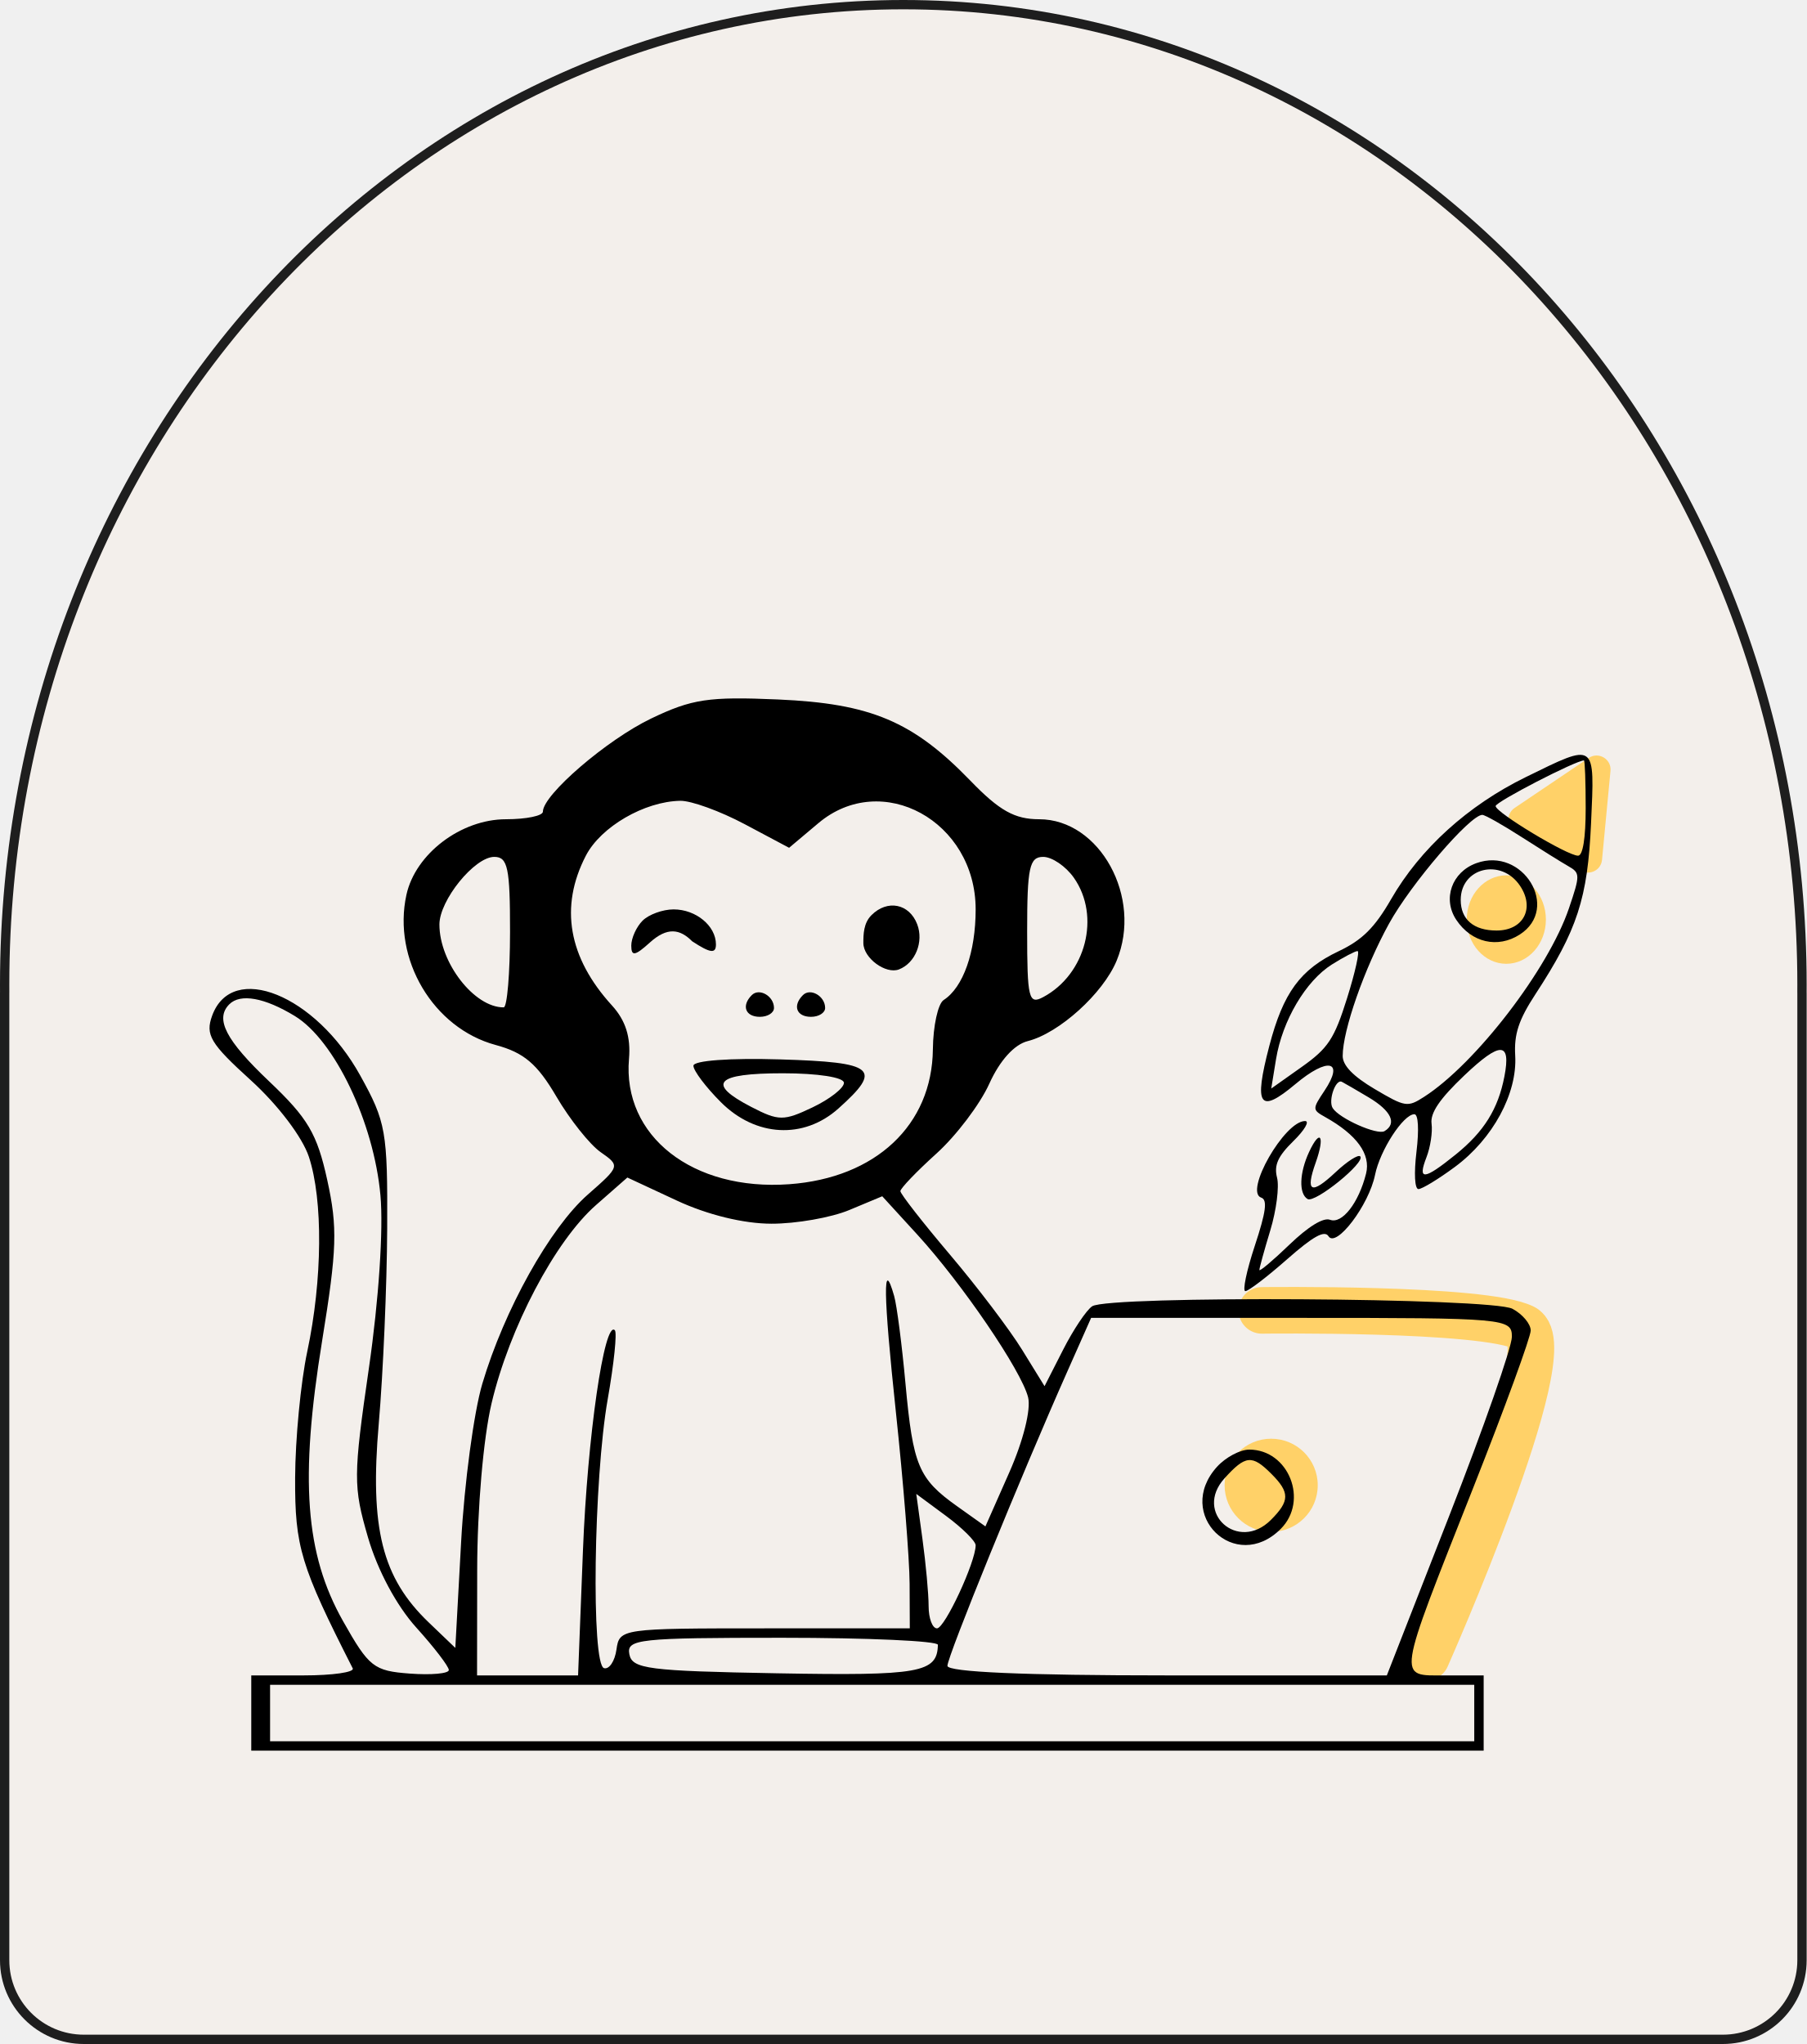
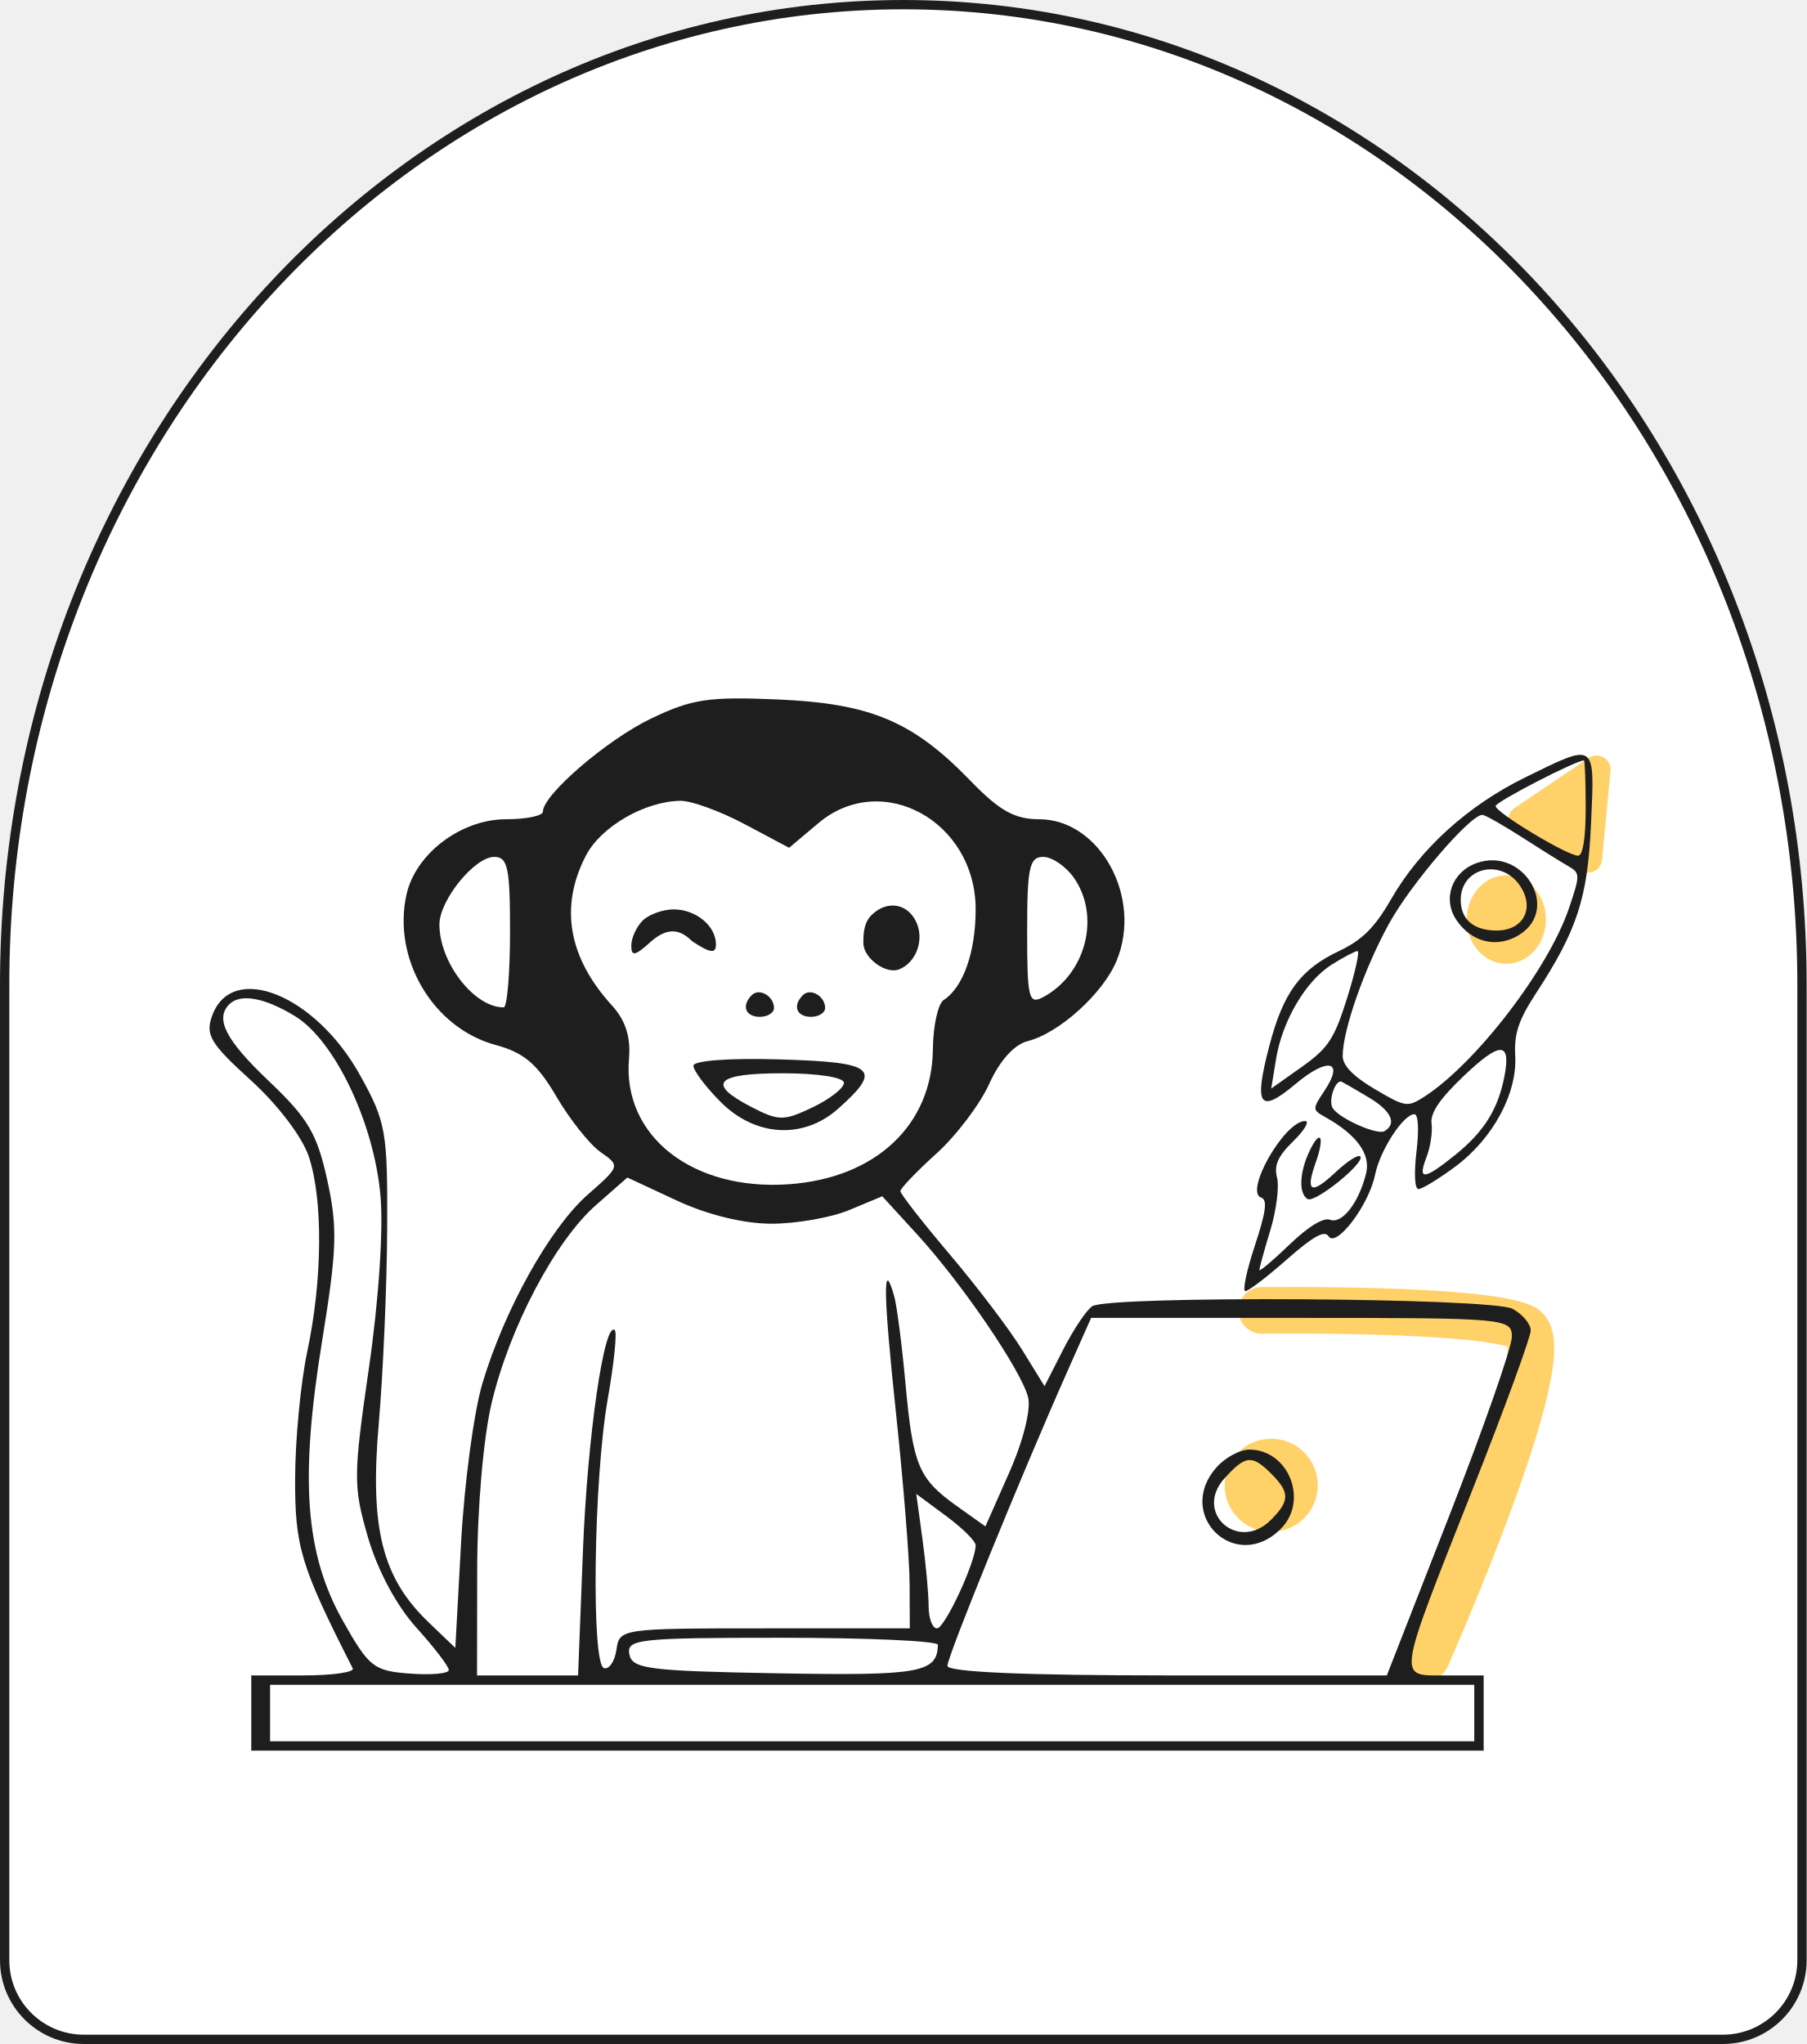
<svg xmlns="http://www.w3.org/2000/svg" width="388" height="439" viewBox="0 0 388 439" fill="none">
  <mask id="path-1-inside-1_83_1229" fill="white">
    <path d="M194 0C301.143 0 388 94.678 388 211.47C388 211.978 387.997 212.485 387.994 212.992C387.997 213.13 388 213.269 388 213.408V421C388 430.941 379.941 439 370 439H18C8.059 439 7.26082e-05 430.941 2.28882e-05 421V213.408C2.48195e-05 213.269 0.002 213.13 0.005 212.992C0.002 212.485 2.33489e-05 211.978 2.28882e-05 211.47C2.28882e-05 94.678 86.857 0 194 0Z" />
  </mask>
-   <path d="M194 0C301.143 0 388 94.678 388 211.47C388 211.978 387.997 212.485 387.994 212.992C387.997 213.13 388 213.269 388 213.408V421C388 430.941 379.941 439 370 439H18C8.059 439 7.26082e-05 430.941 2.28882e-05 421V213.408C2.48195e-05 213.269 0.002 213.13 0.005 212.992C0.002 212.485 2.33489e-05 211.978 2.28882e-05 211.47C2.28882e-05 94.678 86.857 0 194 0Z" fill="#F3EFEB" />
+   <path d="M194 0C301.143 0 388 94.678 388 211.47C388 211.978 387.997 212.485 387.994 212.992C387.997 213.13 388 213.269 388 213.408V421C388 430.941 379.941 439 370 439H18C8.059 439 7.26082e-05 430.941 2.28882e-05 421V213.408C2.48195e-05 213.269 0.002 213.13 0.005 212.992C0.002 212.485 2.33489e-05 211.978 2.28882e-05 211.47C2.28882e-05 94.678 86.857 0 194 0Z" fill="white" />
  <path d="M388 211.47H390V211.47H388ZM387.994 212.992L385.994 212.979L385.994 213.008L385.995 213.038L387.994 212.992ZM388 213.408H390V213.408L388 213.408ZM388 421H390V421H388ZM2.28882e-05 421H-2V421H2.28882e-05ZM2.28882e-05 213.408L-2 213.408V213.408H2.28882e-05ZM0.005 212.992L2.004 213.038L2.005 213.008L2.005 212.979L0.005 212.992ZM2.28882e-05 211.47H-2V211.47H2.28882e-05ZM194 0V2C299.88 2 386 95.617 386 211.47H388H390C390 93.74 302.407 -2 194 -2V0ZM388 211.47H386C386 211.971 385.997 212.474 385.994 212.979L387.994 212.992L389.994 213.005C389.997 212.497 390 211.984 390 211.47H388ZM387.994 212.992L385.995 213.038C385.998 213.174 386 213.293 386 213.408L388 213.408L390 213.408C390 213.245 389.997 213.087 389.994 212.947L387.994 212.992ZM388 213.408H386V421H388H390V213.408H388ZM388 421H386C386 429.837 378.837 437 370 437V439V441C381.046 441 390 432.046 390 421H388ZM370 439V437H18V439V441H370V439ZM18 439V437C9.164 437 2 429.837 2 421H2.28882e-05H-2C-2 432.046 6.954 441 18 441V439ZM2.28882e-05 421H2V213.408H2.28882e-05H-2V421H2.28882e-05ZM2.28882e-05 213.408L2 213.408C2 213.286 2.002 213.162 2.004 213.038L0.005 212.992L-1.995 212.947C-1.998 213.099 -2 213.252 -2 213.408L2.28882e-05 213.408ZM0.005 212.992L2.005 212.979C2.002 212.477 2 211.973 2 211.47H2.28882e-05H-2C-2 211.982 -1.998 212.494 -1.995 213.005L0.005 212.992ZM2.28882e-05 211.47H2C2 95.617 88.12 2 194 2V0V-2C85.593 -2 -2 93.74 -2 211.47H2.28882e-05Z" fill="#1E1E1E" mask="url(#path-1-inside-1_83_1229)" />
  <circle cx="10" cy="10" r="10" transform="matrix(-1 0 0 1 283 309)" fill="#FFD168" />
  <ellipse cx="8.5" cy="9.5" rx="8.5" ry="9.5" transform="matrix(-1 0 0 1 332 188)" fill="#FFD168" />
  <path d="M341.208 162.785C343.309 161.368 346.112 163.033 345.872 165.556L344.053 184.689C343.844 186.88 341.426 188.108 339.534 186.984L325.419 178.598C323.527 177.473 323.449 174.762 325.274 173.531L341.208 162.785Z" fill="#FFD168" />
  <path d="M271 281.438C271 281.438 318.527 280.822 327.192 285.122C335.856 289.422 306.326 355.916 306.326 355.916" stroke="#FFD168" stroke-width="10" stroke-linecap="round" />
-   <path fill-rule="evenodd" clip-rule="evenodd" d="M327.66 166.913C315.229 173.008 304.999 182.283 298.762 193.112C295.24 199.231 292.564 201.89 287.532 204.278C279.243 208.21 275.594 213.189 272.596 224.657C269.226 237.55 270.452 239.338 278.205 232.836C285.222 226.948 288.79 227.771 284.442 234.272C281.82 238.196 281.824 238.362 284.588 239.908C291.404 243.718 294.426 247.897 293.378 252.065C291.793 258.373 288.221 262.95 285.641 261.979C284.205 261.44 280.979 263.416 276.914 267.325C273.368 270.737 270.467 273.18 270.467 272.758C270.467 272.334 271.524 268.497 272.817 264.23C274.111 259.964 274.761 254.882 274.263 252.939C273.577 250.26 274.426 248.357 277.761 245.087C280.184 242.712 281.316 240.77 280.275 240.77C275.863 240.77 267.154 256.003 270.868 257.223C272.238 257.673 271.888 260.293 269.484 267.564C267.713 272.92 266.802 277.302 267.458 277.302C268.115 277.302 272.138 274.232 276.398 270.478C282.01 265.533 284.465 264.166 285.315 265.513C286.952 268.108 293.998 258.817 295.306 252.338C296.374 247.039 301.388 239.309 303.756 239.309C304.594 239.309 304.779 242.584 304.208 247.346C303.648 252.009 303.826 255.383 304.632 255.383C305.396 255.383 308.924 253.237 312.472 250.614C320.601 244.603 325.883 234.852 325.41 226.725C325.142 222.114 326.145 219.053 329.725 213.573C338.759 199.738 340.971 192.956 341.698 176.84C342.493 159.236 342.833 159.475 327.66 166.913ZM340.546 173.552C340.546 180.015 339.942 183.781 338.905 183.781C336.612 183.781 321.256 174.537 321.204 173.125C321.173 172.235 338.407 163.33 340.173 163.324C340.379 163.323 340.546 167.926 340.546 173.552ZM326.76 179.762C330.823 182.375 335.351 185.198 336.822 186.038C339.372 187.494 339.378 187.915 336.951 195.079C332.518 208.161 316.919 228.462 305.827 235.584C302.283 237.86 301.788 237.781 295.234 233.902C290.603 231.161 288.359 228.842 288.359 226.799C288.359 221.29 292.996 208.039 298.3 198.393C302.986 189.87 315.726 175.013 318.347 175.013C318.911 175.013 322.696 177.149 326.76 179.762ZM317.05 185.391C311.78 187.311 309.757 193.074 312.769 197.579C316.034 202.463 321.653 203.756 326.391 200.712C335.169 195.076 327.044 181.751 317.05 185.391ZM326.452 190.258C329.677 195.082 327.168 199.855 321.408 199.855C316.491 199.855 313.707 197.479 313.707 193.279C313.707 186.304 322.426 184.238 326.452 190.258ZM289.305 214.372C286.552 223.14 285.24 225.13 279.568 229.147L273.015 233.791L274.039 227.506C275.395 219.203 280.422 210.677 286.048 207.143C288.55 205.573 291.021 204.277 291.541 204.263C292.061 204.25 291.055 208.799 289.305 214.372ZM323.089 231.203C321.738 238.19 318.703 243.057 312.653 247.945C305.791 253.488 304.385 253.619 306.359 248.533C307.197 246.372 307.686 243.136 307.446 241.342C307.137 239.032 309.182 236.015 314.458 231C322.228 223.615 324.544 223.669 323.089 231.203ZM293.942 235.691C298.786 238.583 300.061 241.294 297.349 242.936C295.808 243.868 287.629 240.237 286.212 237.99C285.203 236.39 286.834 231.681 288.17 232.342C288.684 232.596 291.282 234.104 293.942 235.691ZM281.146 247.409C279.052 251.913 278.906 256.365 280.815 257.521C282.401 258.481 293.377 249.583 292.121 248.354C291.675 247.918 289.312 249.436 286.868 251.73C281.581 256.694 280.29 256.086 282.561 249.7C284.602 243.963 283.545 242.251 281.146 247.409Z" fill="black" />
-   <path fill-rule="evenodd" clip-rule="evenodd" d="M139.83 154.328C130.326 158.889 116.595 170.702 116.595 174.317C116.595 175.216 113.029 175.953 108.669 175.953C98.997 175.953 89.22 183.369 87.287 192.173C84.246 206.019 93.049 220.829 106.467 224.441C112.52 226.072 115.383 228.505 119.482 235.501C122.373 240.433 126.65 245.81 128.986 247.447C133.205 250.401 133.184 250.468 126.244 256.562C118.118 263.697 108.291 281.319 103.583 297.194C101.769 303.306 99.724 318.572 99.035 331.119L97.785 353.928L92.073 348.454C82.054 338.856 79.391 328.252 81.345 305.731C82.282 294.923 83.096 276.078 83.153 263.853C83.252 242.967 82.903 240.983 77.352 230.966C67.766 213.659 49.865 206.421 45.571 218.117C44.052 222.257 45.159 224.114 53.871 232.017C59.674 237.283 64.943 244.228 66.335 248.447C69.4 257.732 69.257 274.926 65.988 290.281C64.588 296.862 63.414 309.071 63.381 317.417C63.321 332.206 64.559 336.298 75.752 358.319C76.177 359.152 71.447 359.835 65.242 359.835H53.962V376H318.636V359.835H310.318C300.06 359.835 299.814 361.471 316.397 319.53C323.184 302.365 328.738 287.165 328.738 285.755C328.738 284.344 326.98 282.251 324.83 281.099C320.365 278.709 238.106 278.212 234.56 280.554C233.326 281.37 230.518 285.567 228.321 289.879L224.329 297.717L219.496 289.879C216.839 285.567 209.873 276.383 204.018 269.47C198.161 262.557 193.37 256.419 193.37 255.827C193.37 255.234 196.856 251.601 201.113 247.754C205.372 243.905 210.477 237.16 212.459 232.763C214.704 227.786 217.821 224.328 220.725 223.601C227.457 221.91 236.896 213.372 239.809 206.338C245.428 192.771 236.217 175.953 223.167 175.953C217.916 175.953 214.639 174.119 208.428 167.699C196.066 154.922 187.026 151.101 167.105 150.23C152.196 149.58 148.598 150.119 139.83 154.328ZM159.904 176.998L169.469 182.084L175.764 176.786C189.396 165.315 209.534 176.364 209.534 195.315C209.534 204.493 206.867 212.053 202.664 214.779C201.442 215.573 200.399 220.337 200.347 225.367C200.175 241.633 188.075 252.998 169.499 254.341C148.764 255.841 133.653 244.016 135.084 227.41C135.488 222.728 134.35 219.159 131.437 215.961C122.046 205.659 120.143 194.758 125.818 183.784C129.026 177.576 138.383 172.134 146.095 171.991C148.43 171.948 154.643 174.201 159.904 176.998ZM109.538 200.191C109.529 209.078 108.915 216.353 108.174 216.357C101.856 216.401 94.37 206.746 94.37 198.555C94.37 193.345 101.923 184.036 106.147 184.036C109.055 184.036 109.548 186.388 109.538 200.191ZM230.633 188.528C236.417 196.785 233.217 209.24 224.052 214.146C220.923 215.821 220.593 214.473 220.593 200.016C220.593 186.299 221.08 184.036 224.04 184.036C225.937 184.036 228.903 186.057 230.633 188.528ZM172.437 213.728C170.162 216.003 171.053 218.388 174.176 218.388C175.843 218.388 177.207 217.533 177.207 216.486C177.207 213.938 174.051 212.113 172.437 213.728ZM63.327 218.224C71.867 223.431 80.286 241.068 81.704 256.724C82.363 263.99 81.353 279.151 79.233 293.783C75.859 317.071 75.847 319.237 79.027 330.181C81.08 337.243 85.157 344.857 89.4 349.555C93.245 353.811 96.391 357.917 96.391 358.681C96.391 359.443 92.629 359.788 88.032 359.445C80.266 358.869 79.246 358.065 73.651 348.139C65.535 333.742 64.345 317.73 69.178 287.984C72.374 268.302 72.524 263.649 70.279 253.432C68.095 243.48 66.131 240.15 57.795 232.243C48.485 223.413 46.115 218.826 49.249 215.694C51.62 213.322 56.819 214.255 63.327 218.224ZM148.921 228.897C148.921 229.956 151.578 233.48 154.827 236.729C162.284 244.187 172.603 244.743 180.05 238.089C189.622 229.536 187.986 228.147 167.61 227.535C156.726 227.208 148.921 227.778 148.921 228.897ZM181.248 232.565C181.248 233.694 178.211 236.066 174.5 237.837C168.309 240.789 167.228 240.783 161.367 237.752C151.619 232.71 153.667 230.512 168.115 230.512C175.663 230.512 181.248 231.385 181.248 232.565ZM165.654 262.822C170.968 262.834 178.502 261.511 182.393 259.884L189.473 256.928L196.977 265.132C206.632 275.686 219.357 294.371 220.797 300.106C221.448 302.698 219.759 309.451 216.775 316.202L211.631 327.833L205.527 323.487C197.262 317.601 196.076 314.78 194.467 297.194C193.704 288.858 192.609 280.38 192.031 278.351C189.568 269.7 189.693 277.868 192.409 303.335C194.005 318.296 195.328 334.853 195.35 340.133L195.391 349.731H164.216C133.423 349.731 133.031 349.788 132.394 354.278C132.039 356.779 130.839 358.58 129.727 358.279C126.939 357.527 127.483 317.752 130.517 300.494C131.861 292.861 132.548 286.207 132.045 285.704C129.79 283.449 126.145 308.637 125.194 333.061L124.149 359.835H102.452L102.482 337.102C102.498 323.998 103.804 308.885 105.563 301.423C109.388 285.193 119.219 266.526 128.004 258.811L134.732 252.903L145.361 257.853C151.938 260.915 159.678 262.81 165.654 262.822ZM324.697 287.098C324.697 289.325 318.654 306.602 311.269 325.491L297.84 359.835H250.657C220.042 359.835 203.472 359.113 203.472 357.782C203.472 355.753 219.169 317.207 229.174 294.668L234.33 283.049H279.514C323.378 283.049 324.697 283.166 324.697 287.098ZM261.367 315.034C252.116 325.259 265.309 338.114 275.053 328.371C281.115 322.307 276.763 311.338 268.295 311.338C266.323 311.338 263.206 313.001 261.367 315.034ZM273.033 316.534C277.039 320.543 277.021 322.359 272.932 326.451C265.911 333.471 256.316 324.871 262.967 317.52C267.487 312.525 268.885 312.387 273.033 316.534ZM209.534 331.885C209.534 335.479 202.905 349.731 201.232 349.731C200.242 349.731 199.432 347.585 199.432 344.962C199.432 342.338 198.836 335.841 198.106 330.523L196.781 320.856L203.157 325.57C206.665 328.163 209.534 331.004 209.534 331.885ZM201.422 353.267C201.298 359.269 197.551 359.934 166.978 359.384C139.189 358.885 135.766 358.444 135.16 355.288C134.536 352.035 137.165 351.752 167.968 351.752C186.384 351.752 201.438 352.435 201.422 353.267ZM316.615 373.979H58.003V361.855H316.615V373.979Z" fill="black" />
-   <path d="M185.418 202.537C185.418 200.666 185.454 198.256 187.154 196.556C190.574 193.135 195.276 194.069 196.977 198.502C198.427 202.281 196.579 206.856 193.059 208.207C190.229 209.295 185.418 205.773 185.418 202.537Z" fill="black" />
-   <path d="M135.575 203.105C135.575 201.489 136.666 199.074 137.999 197.74C139.333 196.407 142.333 195.315 144.666 195.315C149.473 195.315 153.758 198.862 153.758 202.839C153.758 204.879 152.55 204.72 148.655 202.168C146.02 199.506 143.299 199.054 139.563 202.434C136.381 205.316 135.575 205.451 135.575 203.105Z" fill="black" />
-   <path d="M163.194 218.388C160.07 218.388 159.179 216.003 161.454 213.728C163.069 212.113 166.224 213.938 166.224 216.486C166.224 217.533 164.861 218.388 163.194 218.388Z" fill="black" />
+   <path fill-rule="evenodd" clip-rule="evenodd" d="M327.66 166.913C315.229 173.008 304.999 182.283 298.762 193.112C295.24 199.231 292.564 201.89 287.532 204.278C279.243 208.21 275.594 213.189 272.596 224.657C269.226 237.55 270.452 239.338 278.205 232.836C285.222 226.948 288.79 227.771 284.442 234.272C281.82 238.196 281.824 238.362 284.588 239.908C291.404 243.718 294.426 247.897 293.378 252.065C291.793 258.373 288.221 262.95 285.641 261.979C284.205 261.44 280.979 263.416 276.914 267.325C273.368 270.737 270.467 273.18 270.467 272.758C270.467 272.334 271.524 268.497 272.817 264.23C274.111 259.964 274.761 254.882 274.263 252.939C273.577 250.26 274.426 248.357 277.761 245.087C280.184 242.712 281.316 240.77 280.275 240.77C275.863 240.77 267.154 256.003 270.868 257.223C272.238 257.673 271.888 260.293 269.484 267.564C267.713 272.92 266.802 277.302 267.458 277.302C268.115 277.302 272.138 274.232 276.398 270.478C282.01 265.533 284.465 264.166 285.315 265.513C286.952 268.108 293.998 258.817 295.306 252.338C296.374 247.039 301.388 239.309 303.756 239.309C304.594 239.309 304.779 242.584 304.208 247.346C303.648 252.009 303.826 255.383 304.632 255.383C305.396 255.383 308.924 253.237 312.472 250.614C320.601 244.603 325.883 234.852 325.41 226.725C325.142 222.114 326.145 219.053 329.725 213.573C338.759 199.738 340.971 192.956 341.698 176.84C342.493 159.236 342.833 159.475 327.66 166.913ZM340.546 173.552C340.546 180.015 339.942 183.781 338.905 183.781C336.612 183.781 321.256 174.537 321.204 173.125C321.173 172.235 338.407 163.33 340.173 163.324C340.379 163.323 340.546 167.926 340.546 173.552ZM326.76 179.762C330.823 182.375 335.351 185.198 336.822 186.038C339.372 187.494 339.378 187.915 336.951 195.079C332.518 208.161 316.919 228.462 305.827 235.584C302.283 237.86 301.788 237.781 295.234 233.902C290.603 231.161 288.359 228.842 288.359 226.799C288.359 221.29 292.996 208.039 298.3 198.393C302.986 189.87 315.726 175.013 318.347 175.013C318.911 175.013 322.696 177.149 326.76 179.762ZM317.05 185.391C311.78 187.311 309.757 193.074 312.769 197.579C316.034 202.463 321.653 203.756 326.391 200.712C335.169 195.076 327.044 181.751 317.05 185.391ZM326.452 190.258C329.677 195.082 327.168 199.855 321.408 199.855C316.491 199.855 313.707 197.479 313.707 193.279C313.707 186.304 322.426 184.238 326.452 190.258ZM289.305 214.372C286.552 223.14 285.24 225.13 279.568 229.147L273.015 233.791L274.039 227.506C275.395 219.203 280.422 210.677 286.048 207.144C288.55 205.573 291.021 204.277 291.541 204.263C292.061 204.25 291.055 208.799 289.305 214.372ZM323.089 231.203C321.738 238.19 318.703 243.057 312.653 247.945C305.791 253.488 304.385 253.619 306.359 248.533C307.197 246.372 307.686 243.136 307.446 241.342C307.137 239.032 309.182 236.015 314.458 231C322.228 223.615 324.544 223.669 323.089 231.203ZM293.942 235.691C298.786 238.583 300.061 241.294 297.349 242.936C295.808 243.868 287.629 240.237 286.212 237.99C285.203 236.39 286.834 231.681 288.17 232.342C288.684 232.596 291.282 234.104 293.942 235.691ZM281.146 247.409C279.052 251.913 278.906 256.365 280.815 257.521C282.401 258.481 293.377 249.583 292.121 248.354C291.675 247.918 289.312 249.436 286.868 251.73C281.581 256.694 280.29 256.086 282.561 249.7C284.602 243.963 283.545 242.251 281.146 247.409Z" fill="#1E1E1E" />
+   <path fill-rule="evenodd" clip-rule="evenodd" d="M139.829 154.328C130.326 158.889 116.595 170.702 116.595 174.317C116.595 175.216 113.029 175.953 108.669 175.953C98.997 175.953 89.22 183.369 87.287 192.173C84.246 206.019 93.049 220.829 106.466 224.441C112.52 226.072 115.383 228.505 119.482 235.501C122.373 240.433 126.65 245.81 128.986 247.447C133.205 250.401 133.184 250.468 126.244 256.562C118.118 263.697 108.291 281.319 103.583 297.194C101.769 303.306 99.724 318.572 99.035 331.119L97.785 353.928L92.073 348.454C82.054 338.856 79.391 328.252 81.345 305.731C82.282 294.923 83.096 276.078 83.153 263.853C83.252 242.967 82.903 240.983 77.352 230.966C67.766 213.659 49.865 206.421 45.571 218.117C44.052 222.257 45.159 224.114 53.871 232.017C59.674 237.283 64.943 244.228 66.335 248.447C69.4 257.732 69.257 274.926 65.988 290.281C64.588 296.862 63.414 309.071 63.381 317.417C63.321 332.206 64.559 336.298 75.752 358.319C76.177 359.152 71.447 359.835 65.242 359.835H53.962V376H318.636V359.835H310.318C300.06 359.835 299.814 361.471 316.397 319.53C323.184 302.365 328.738 287.165 328.738 285.755C328.738 284.344 326.98 282.251 324.83 281.099C320.365 278.709 238.106 278.212 234.56 280.554C233.326 281.37 230.518 285.567 228.321 289.879L224.329 297.717L219.496 289.879C216.839 285.567 209.873 276.383 204.018 269.47C198.161 262.557 193.37 256.419 193.37 255.827C193.37 255.234 196.856 251.601 201.113 247.754C205.372 243.905 210.477 237.16 212.459 232.763C214.704 227.786 217.821 224.328 220.725 223.601C227.457 221.91 236.896 213.372 239.809 206.338C245.428 192.771 236.217 175.953 223.167 175.953C217.916 175.953 214.639 174.119 208.428 167.699C196.066 154.922 187.026 151.101 167.105 150.23C152.196 149.58 148.598 150.119 139.829 154.328ZM159.904 176.998L169.469 182.084L175.764 176.786C189.396 165.315 209.534 176.364 209.534 195.315C209.534 204.493 206.867 212.053 202.664 214.779C201.442 215.573 200.399 220.337 200.347 225.367C200.175 241.633 188.075 252.998 169.499 254.341C148.764 255.841 133.653 244.016 135.084 227.41C135.488 222.728 134.35 219.159 131.437 215.961C122.046 205.659 120.143 194.758 125.818 183.784C129.026 177.576 138.383 172.134 146.095 171.991C148.43 171.948 154.643 174.201 159.904 176.998ZM109.538 200.191C109.529 209.078 108.915 216.353 108.174 216.357C101.856 216.401 94.37 206.746 94.37 198.555C94.37 193.345 101.923 184.036 106.147 184.036C109.055 184.036 109.548 186.388 109.538 200.191ZM230.633 188.528C236.417 196.785 233.217 209.24 224.052 214.146C220.923 215.821 220.593 214.473 220.593 200.016C220.593 186.299 221.08 184.036 224.04 184.036C225.937 184.036 228.903 186.057 230.633 188.528ZM172.437 213.728C170.162 216.003 171.053 218.388 174.176 218.388C175.843 218.388 177.207 217.533 177.207 216.486C177.207 213.938 174.051 212.113 172.437 213.728ZM63.327 218.224C71.867 223.431 80.286 241.068 81.704 256.724C82.363 263.99 81.353 279.151 79.233 293.783C75.859 317.071 75.847 319.237 79.027 330.181C81.08 337.243 85.157 344.857 89.4 349.555C93.245 353.811 96.391 357.917 96.391 358.681C96.391 359.443 92.629 359.788 88.032 359.445C80.266 358.869 79.246 358.065 73.651 348.139C65.535 333.742 64.345 317.73 69.178 287.984C72.374 268.302 72.524 263.649 70.279 253.432C68.095 243.48 66.131 240.15 57.795 232.243C48.485 223.413 46.115 218.826 49.249 215.694C51.62 213.322 56.819 214.255 63.327 218.224ZM148.921 228.897C148.921 229.956 151.578 233.48 154.827 236.729C162.284 244.187 172.603 244.743 180.05 238.089C189.622 229.536 187.986 228.147 167.61 227.535C156.726 227.208 148.921 227.778 148.921 228.897ZM181.248 232.565C181.248 233.694 178.211 236.066 174.5 237.837C168.309 240.789 167.228 240.783 161.367 237.752C151.619 232.71 153.667 230.512 168.115 230.512C175.663 230.512 181.248 231.385 181.248 232.565ZM165.654 262.822C170.968 262.834 178.502 261.511 182.393 259.884L189.473 256.928L196.977 265.132C206.632 275.686 219.357 294.371 220.797 300.106C221.448 302.698 219.759 309.451 216.775 316.202L211.631 327.833L205.527 323.487C197.262 317.601 196.076 314.78 194.467 297.194C193.704 288.858 192.609 280.38 192.031 278.351C189.568 269.7 189.693 277.868 192.409 303.335C194.005 318.296 195.328 334.853 195.35 340.133L195.391 349.731H164.216C133.423 349.731 133.031 349.788 132.394 354.278C132.039 356.779 130.839 358.58 129.727 358.279C126.939 357.527 127.483 317.752 130.517 300.494C131.861 292.861 132.548 286.207 132.045 285.704C129.79 283.449 126.145 308.637 125.194 333.061L124.149 359.835H102.452L102.482 337.102C102.498 323.998 103.804 308.885 105.563 301.423C109.388 285.193 119.219 266.526 128.004 258.811L134.732 252.903L145.361 257.853C151.938 260.915 159.678 262.81 165.654 262.822ZM324.697 287.098C324.697 289.325 318.654 306.602 311.269 325.491L297.84 359.835H250.657C220.042 359.835 203.472 359.113 203.472 357.782C203.472 355.753 219.169 317.207 229.174 294.668L234.33 283.049H279.514C323.378 283.049 324.697 283.166 324.697 287.098ZM261.367 315.034C252.116 325.259 265.309 338.114 275.053 328.371C281.115 322.307 276.763 311.338 268.295 311.338C266.323 311.338 263.206 313.001 261.367 315.034ZM273.033 316.534C277.039 320.543 277.021 322.359 272.932 326.451C265.911 333.471 256.316 324.871 262.967 317.52C267.487 312.525 268.885 312.387 273.033 316.534ZM209.534 331.885C209.534 335.479 202.905 349.731 201.232 349.731C200.242 349.731 199.432 347.585 199.432 344.962C199.432 342.338 198.836 335.841 198.106 330.523L196.781 320.856L203.157 325.57C206.665 328.163 209.534 331.004 209.534 331.885ZM201.422 353.267C201.298 359.269 197.551 359.934 166.978 359.384C139.189 358.885 135.766 358.444 135.16 355.288C134.536 352.035 137.165 351.752 167.968 351.752C186.384 351.752 201.438 352.435 201.422 353.267ZM316.615 373.979H58.003V361.855H316.615V373.979Z" fill="#1E1E1E" />
+   <path d="M185.418 202.537C185.418 200.666 185.454 198.256 187.154 196.556C190.574 193.135 195.276 194.069 196.977 198.502C198.427 202.281 196.579 206.856 193.059 208.207C190.229 209.295 185.418 205.773 185.418 202.537Z" fill="#1E1E1E" />
+   <path d="M135.575 203.105C135.575 201.489 136.666 199.074 137.999 197.74C139.333 196.407 142.333 195.315 144.666 195.315C149.473 195.315 153.758 198.862 153.758 202.839C153.758 204.879 152.55 204.72 148.655 202.168C146.02 199.506 143.299 199.054 139.563 202.434C136.381 205.316 135.575 205.451 135.575 203.105Z" fill="#1E1E1E" />
+   <path d="M163.194 218.388C160.07 218.388 159.179 216.003 161.454 213.728C163.069 212.113 166.224 213.938 166.224 216.486C166.224 217.533 164.861 218.388 163.194 218.388Z" fill="#1E1E1E" />
</svg>
